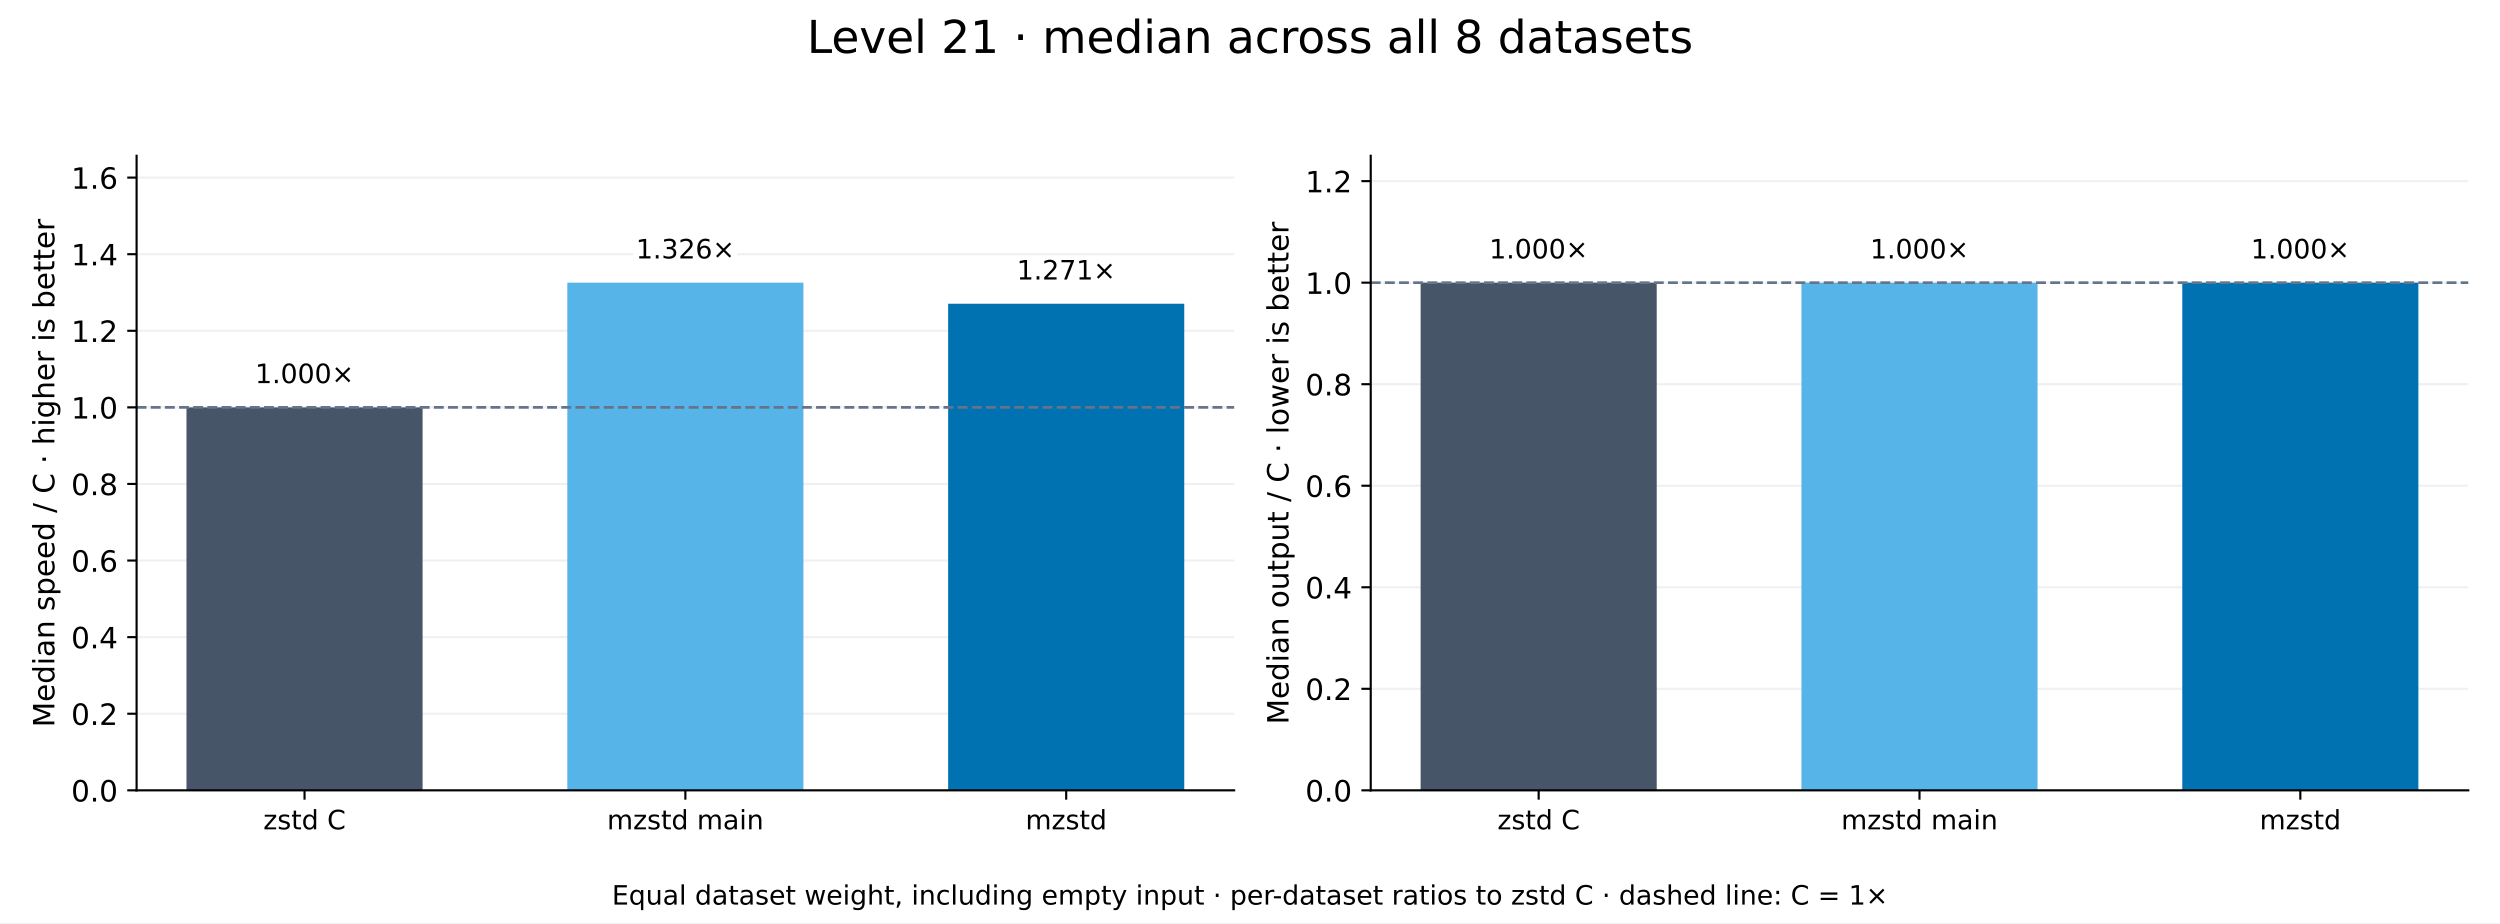
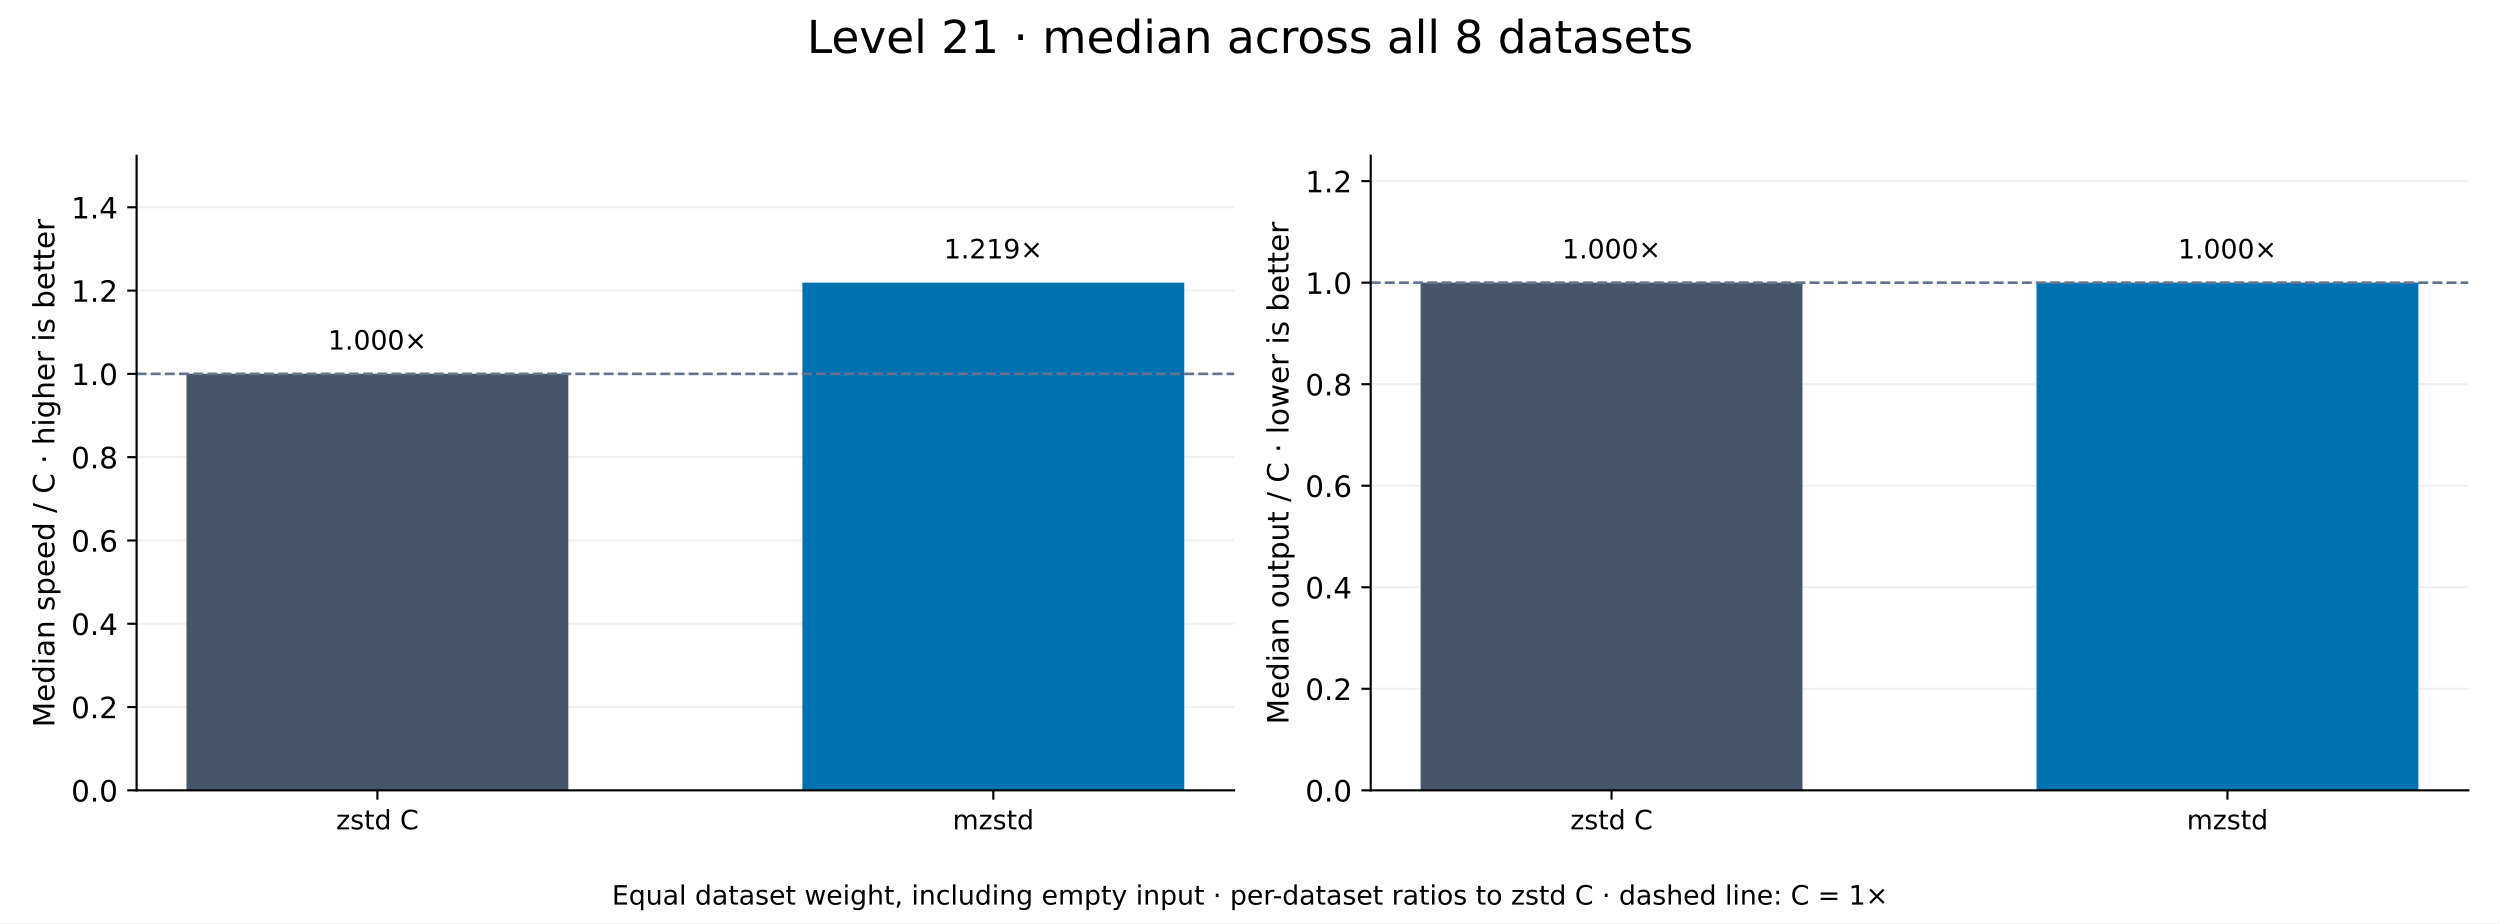
<svg xmlns="http://www.w3.org/2000/svg" xmlns:xlink="http://www.w3.org/1999/xlink" width="936pt" height="345.6pt" viewBox="0 0 936 345.6" version="1.1">
  <defs>
    <style type="text/css">*{stroke-linejoin: round; stroke-linecap: butt}</style>
  </defs>
  <g id="figure_1">
    <g id="patch_1">
      <path d="M 0 345.6 L 936 345.6 L 936 0 L 0 0 z " style="fill: #ffffff" />
    </g>
    <g id="axes_1">
      <g id="patch_2">
        <path d="M 51.14 295.904 L 462.06 295.904 L 462.06 58.32 L 51.14 58.32 z " style="fill: #ffffff" />
      </g>
      <g id="matplotlib.axis_1">
        <g id="xtick_1">
          <g id="line2d_1">
            <defs>
              <path id="m65b6448228" d="M 0 0 L 0 3.5 " style="stroke: #000000; stroke-width: 0.8" />
            </defs>
            <g>
-               <use xlink:href="#m65b6448228" x="114.018" y="295.904" style="stroke: #000000; stroke-width: 0.8" />
+               <use xlink:href="#m65b6448228" x="141.303" y="295.904" style="stroke: #000000; stroke-width: 0.8" />
            </g>
          </g>
          <g id="text_1">
-             <text style="font-size: 10px; font-family: 'DejaVu Sans', 'Bitstream Vera Sans', 'Computer Modern Sans Serif', 'Lucida Grande', 'Verdana', 'Geneva', 'Lucid', 'Arial', 'Helvetica', 'Avant Garde', sans-serif; text-anchor: middle" x="114.018" y="310.502" transform="rotate(-0 114.0185 310.5024)">zstd C</text>
+             <text style="font-size: 10px; font-family: 'DejaVu Sans', 'Bitstream Vera Sans', 'Computer Modern Sans Serif', 'Lucida Grande', 'Verdana', 'Geneva', 'Lucid', 'Arial', 'Helvetica', 'Avant Garde', sans-serif; text-anchor: middle" x="141.303" y="310.502" transform="rotate(-0 141.3026 310.5024)">zstd C</text>
          </g>
        </g>
        <g id="xtick_2">
          <g id="line2d_2">
            <g>
-               <use xlink:href="#m65b6448228" x="256.6" y="295.904" style="stroke: #000000; stroke-width: 0.8" />
+               <use xlink:href="#m65b6448228" x="371.897" y="295.904" style="stroke: #000000; stroke-width: 0.8" />
            </g>
          </g>
          <g id="text_2">
-             <text style="font-size: 10px; font-family: 'DejaVu Sans', 'Bitstream Vera Sans', 'Computer Modern Sans Serif', 'Lucida Grande', 'Verdana', 'Geneva', 'Lucid', 'Arial', 'Helvetica', 'Avant Garde', sans-serif; text-anchor: middle" x="256.6" y="310.502" transform="rotate(-0 256.6 310.5024)">mzstd main</text>
-           </g>
-         </g>
-         <g id="xtick_3">
-           <g id="line2d_3">
-             <g>
-               <use xlink:href="#m65b6448228" x="399.182" y="295.904" style="stroke: #000000; stroke-width: 0.8" />
-             </g>
-           </g>
-           <g id="text_3">
-             <text style="font-size: 10px; font-family: 'DejaVu Sans', 'Bitstream Vera Sans', 'Computer Modern Sans Serif', 'Lucida Grande', 'Verdana', 'Geneva', 'Lucid', 'Arial', 'Helvetica', 'Avant Garde', sans-serif; text-anchor: middle" x="399.182" y="310.502" transform="rotate(-0 399.1815 310.5024)">mzstd</text>
+             <text style="font-size: 10px; font-family: 'DejaVu Sans', 'Bitstream Vera Sans', 'Computer Modern Sans Serif', 'Lucida Grande', 'Verdana', 'Geneva', 'Lucid', 'Arial', 'Helvetica', 'Avant Garde', sans-serif; text-anchor: middle" x="371.897" y="310.502" transform="rotate(-0 371.8974 310.5024)">mzstd</text>
          </g>
        </g>
      </g>
      <g id="matplotlib.axis_2">
        <g id="ytick_1">
+           <g id="line2d_3">
+             <path d="M 51.14 295.904 L 462.06 295.904 " clip-path="url(#p7522cdb140)" style="fill: none; stroke: #b0b0b0; stroke-opacity: 0.18; stroke-width: 0.8; stroke-linecap: square" />
+           </g>
          <g id="line2d_4">
-             <path d="M 51.14 295.904 L 462.06 295.904 " clip-path="url(#p7522cdb140)" style="fill: none; stroke: #b0b0b0; stroke-opacity: 0.18; stroke-width: 0.8; stroke-linecap: square" />
-           </g>
-           <g id="line2d_5">
            <defs>
              <path id="m2464d3fd6f" d="M 0 0 L -3.5 0 " style="stroke: #000000; stroke-width: 0.8" />
            </defs>
            <g>
              <use xlink:href="#m2464d3fd6f" x="51.14" y="295.904" style="stroke: #000000; stroke-width: 0.8" />
            </g>
          </g>
+           <g id="text_3">
+             <text style="font-size: 11px; font-family: 'DejaVu Sans', 'Bitstream Vera Sans', 'Computer Modern Sans Serif', 'Lucida Grande', 'Verdana', 'Geneva', 'Lucid', 'Arial', 'Helvetica', 'Avant Garde', sans-serif; text-anchor: end" x="44.14" y="300.083" transform="rotate(-0 44.14 300.0831)">0.0</text>
+           </g>
+         </g>
+         <g id="ytick_2">
+           <g id="line2d_5">
+             <path d="M 51.14 264.719 L 462.06 264.719 " clip-path="url(#p7522cdb140)" style="fill: none; stroke: #b0b0b0; stroke-opacity: 0.18; stroke-width: 0.8; stroke-linecap: square" />
+           </g>
+           <g id="line2d_6">
+             <g>
+               <use xlink:href="#m2464d3fd6f" x="51.14" y="264.719" style="stroke: #000000; stroke-width: 0.8" />
+             </g>
+           </g>
          <g id="text_4">
-             <text style="font-size: 11px; font-family: 'DejaVu Sans', 'Bitstream Vera Sans', 'Computer Modern Sans Serif', 'Lucida Grande', 'Verdana', 'Geneva', 'Lucid', 'Arial', 'Helvetica', 'Avant Garde', sans-serif; text-anchor: end" x="44.14" y="300.083" transform="rotate(-0 44.14 300.0831)">0.0</text>
-           </g>
-         </g>
-         <g id="ytick_2">
-           <g id="line2d_6">
-             <path d="M 51.14 267.227 L 462.06 267.227 " clip-path="url(#p7522cdb140)" style="fill: none; stroke: #b0b0b0; stroke-opacity: 0.18; stroke-width: 0.8; stroke-linecap: square" />
-           </g>
+             <text style="font-size: 11px; font-family: 'DejaVu Sans', 'Bitstream Vera Sans', 'Computer Modern Sans Serif', 'Lucida Grande', 'Verdana', 'Geneva', 'Lucid', 'Arial', 'Helvetica', 'Avant Garde', sans-serif; text-anchor: end" x="44.14" y="268.898" transform="rotate(-0 44.14 268.898)">0.2</text>
+           </g>
+         </g>
+         <g id="ytick_3">
          <g id="line2d_7">
-             <g>
-               <use xlink:href="#m2464d3fd6f" x="51.14" y="267.227" style="stroke: #000000; stroke-width: 0.8" />
+             <path d="M 51.14 233.534 L 462.06 233.534 " clip-path="url(#p7522cdb140)" style="fill: none; stroke: #b0b0b0; stroke-opacity: 0.18; stroke-width: 0.8; stroke-linecap: square" />
+           </g>
+           <g id="line2d_8">
+             <g>
+               <use xlink:href="#m2464d3fd6f" x="51.14" y="233.534" style="stroke: #000000; stroke-width: 0.8" />
            </g>
          </g>
          <g id="text_5">
-             <text style="font-size: 11px; font-family: 'DejaVu Sans', 'Bitstream Vera Sans', 'Computer Modern Sans Serif', 'Lucida Grande', 'Verdana', 'Geneva', 'Lucid', 'Arial', 'Helvetica', 'Avant Garde', sans-serif; text-anchor: end" x="44.14" y="271.406" transform="rotate(-0 44.14 271.406)">0.2</text>
-           </g>
-         </g>
-         <g id="ytick_3">
-           <g id="line2d_8">
-             <path d="M 51.14 238.55 L 462.06 238.55 " clip-path="url(#p7522cdb140)" style="fill: none; stroke: #b0b0b0; stroke-opacity: 0.18; stroke-width: 0.8; stroke-linecap: square" />
-           </g>
+             <text style="font-size: 11px; font-family: 'DejaVu Sans', 'Bitstream Vera Sans', 'Computer Modern Sans Serif', 'Lucida Grande', 'Verdana', 'Geneva', 'Lucid', 'Arial', 'Helvetica', 'Avant Garde', sans-serif; text-anchor: end" x="44.14" y="237.713" transform="rotate(-0 44.14 237.7128)">0.4</text>
+           </g>
+         </g>
+         <g id="ytick_4">
          <g id="line2d_9">
-             <g>
-               <use xlink:href="#m2464d3fd6f" x="51.14" y="238.55" style="stroke: #000000; stroke-width: 0.8" />
+             <path d="M 51.14 202.348 L 462.06 202.348 " clip-path="url(#p7522cdb140)" style="fill: none; stroke: #b0b0b0; stroke-opacity: 0.18; stroke-width: 0.8; stroke-linecap: square" />
+           </g>
+           <g id="line2d_10">
+             <g>
+               <use xlink:href="#m2464d3fd6f" x="51.14" y="202.348" style="stroke: #000000; stroke-width: 0.8" />
            </g>
          </g>
          <g id="text_6">
-             <text style="font-size: 11px; font-family: 'DejaVu Sans', 'Bitstream Vera Sans', 'Computer Modern Sans Serif', 'Lucida Grande', 'Verdana', 'Geneva', 'Lucid', 'Arial', 'Helvetica', 'Avant Garde', sans-serif; text-anchor: end" x="44.14" y="242.729" transform="rotate(-0 44.14 242.7288)">0.4</text>
-           </g>
-         </g>
-         <g id="ytick_4">
-           <g id="line2d_10">
-             <path d="M 51.14 209.873 L 462.06 209.873 " clip-path="url(#p7522cdb140)" style="fill: none; stroke: #b0b0b0; stroke-opacity: 0.18; stroke-width: 0.8; stroke-linecap: square" />
-           </g>
+             <text style="font-size: 11px; font-family: 'DejaVu Sans', 'Bitstream Vera Sans', 'Computer Modern Sans Serif', 'Lucida Grande', 'Verdana', 'Geneva', 'Lucid', 'Arial', 'Helvetica', 'Avant Garde', sans-serif; text-anchor: end" x="44.14" y="206.528" transform="rotate(-0 44.14 206.5276)">0.6</text>
+           </g>
+         </g>
+         <g id="ytick_5">
          <g id="line2d_11">
-             <g>
-               <use xlink:href="#m2464d3fd6f" x="51.14" y="209.873" style="stroke: #000000; stroke-width: 0.8" />
+             <path d="M 51.14 171.163 L 462.06 171.163 " clip-path="url(#p7522cdb140)" style="fill: none; stroke: #b0b0b0; stroke-opacity: 0.18; stroke-width: 0.8; stroke-linecap: square" />
+           </g>
+           <g id="line2d_12">
+             <g>
+               <use xlink:href="#m2464d3fd6f" x="51.14" y="171.163" style="stroke: #000000; stroke-width: 0.8" />
            </g>
          </g>
          <g id="text_7">
-             <text style="font-size: 11px; font-family: 'DejaVu Sans', 'Bitstream Vera Sans', 'Computer Modern Sans Serif', 'Lucida Grande', 'Verdana', 'Geneva', 'Lucid', 'Arial', 'Helvetica', 'Avant Garde', sans-serif; text-anchor: end" x="44.14" y="214.052" transform="rotate(-0 44.14 214.0517)">0.6</text>
-           </g>
-         </g>
-         <g id="ytick_5">
-           <g id="line2d_12">
-             <path d="M 51.14 181.195 L 462.06 181.195 " clip-path="url(#p7522cdb140)" style="fill: none; stroke: #b0b0b0; stroke-opacity: 0.18; stroke-width: 0.8; stroke-linecap: square" />
-           </g>
+             <text style="font-size: 11px; font-family: 'DejaVu Sans', 'Bitstream Vera Sans', 'Computer Modern Sans Serif', 'Lucida Grande', 'Verdana', 'Geneva', 'Lucid', 'Arial', 'Helvetica', 'Avant Garde', sans-serif; text-anchor: end" x="44.14" y="175.342" transform="rotate(-0 44.14 175.3424)">0.8</text>
+           </g>
+         </g>
+         <g id="ytick_6">
          <g id="line2d_13">
-             <g>
-               <use xlink:href="#m2464d3fd6f" x="51.14" y="181.195" style="stroke: #000000; stroke-width: 0.8" />
+             <path d="M 51.14 139.978 L 462.06 139.978 " clip-path="url(#p7522cdb140)" style="fill: none; stroke: #b0b0b0; stroke-opacity: 0.18; stroke-width: 0.8; stroke-linecap: square" />
+           </g>
+           <g id="line2d_14">
+             <g>
+               <use xlink:href="#m2464d3fd6f" x="51.14" y="139.978" style="stroke: #000000; stroke-width: 0.8" />
            </g>
          </g>
          <g id="text_8">
-             <text style="font-size: 11px; font-family: 'DejaVu Sans', 'Bitstream Vera Sans', 'Computer Modern Sans Serif', 'Lucida Grande', 'Verdana', 'Geneva', 'Lucid', 'Arial', 'Helvetica', 'Avant Garde', sans-serif; text-anchor: end" x="44.14" y="185.375" transform="rotate(-0 44.14 185.3745)">0.8</text>
-           </g>
-         </g>
-         <g id="ytick_6">
-           <g id="line2d_14">
-             <path d="M 51.14 152.518 L 462.06 152.518 " clip-path="url(#p7522cdb140)" style="fill: none; stroke: #b0b0b0; stroke-opacity: 0.18; stroke-width: 0.8; stroke-linecap: square" />
-           </g>
+             <text style="font-size: 11px; font-family: 'DejaVu Sans', 'Bitstream Vera Sans', 'Computer Modern Sans Serif', 'Lucida Grande', 'Verdana', 'Geneva', 'Lucid', 'Arial', 'Helvetica', 'Avant Garde', sans-serif; text-anchor: end" x="44.14" y="144.157" transform="rotate(-0 44.14 144.1572)">1.0</text>
+           </g>
+         </g>
+         <g id="ytick_7">
          <g id="line2d_15">
-             <g>
-               <use xlink:href="#m2464d3fd6f" x="51.14" y="152.518" style="stroke: #000000; stroke-width: 0.8" />
+             <path d="M 51.14 108.793 L 462.06 108.793 " clip-path="url(#p7522cdb140)" style="fill: none; stroke: #b0b0b0; stroke-opacity: 0.18; stroke-width: 0.8; stroke-linecap: square" />
+           </g>
+           <g id="line2d_16">
+             <g>
+               <use xlink:href="#m2464d3fd6f" x="51.14" y="108.793" style="stroke: #000000; stroke-width: 0.8" />
            </g>
          </g>
          <g id="text_9">
-             <text style="font-size: 11px; font-family: 'DejaVu Sans', 'Bitstream Vera Sans', 'Computer Modern Sans Serif', 'Lucida Grande', 'Verdana', 'Geneva', 'Lucid', 'Arial', 'Helvetica', 'Avant Garde', sans-serif; text-anchor: end" x="44.14" y="156.697" transform="rotate(-0 44.14 156.6974)">1.0</text>
-           </g>
-         </g>
-         <g id="ytick_7">
-           <g id="line2d_16">
-             <path d="M 51.14 123.841 L 462.06 123.841 " clip-path="url(#p7522cdb140)" style="fill: none; stroke: #b0b0b0; stroke-opacity: 0.18; stroke-width: 0.8; stroke-linecap: square" />
-           </g>
+             <text style="font-size: 11px; font-family: 'DejaVu Sans', 'Bitstream Vera Sans', 'Computer Modern Sans Serif', 'Lucida Grande', 'Verdana', 'Geneva', 'Lucid', 'Arial', 'Helvetica', 'Avant Garde', sans-serif; text-anchor: end" x="44.14" y="112.972" transform="rotate(-0 44.14 112.972)">1.2</text>
+           </g>
+         </g>
+         <g id="ytick_8">
          <g id="line2d_17">
-             <g>
-               <use xlink:href="#m2464d3fd6f" x="51.14" y="123.841" style="stroke: #000000; stroke-width: 0.8" />
+             <path d="M 51.14 77.608 L 462.06 77.608 " clip-path="url(#p7522cdb140)" style="fill: none; stroke: #b0b0b0; stroke-opacity: 0.18; stroke-width: 0.8; stroke-linecap: square" />
+           </g>
+           <g id="line2d_18">
+             <g>
+               <use xlink:href="#m2464d3fd6f" x="51.14" y="77.608" style="stroke: #000000; stroke-width: 0.8" />
            </g>
          </g>
          <g id="text_10">
-             <text style="font-size: 11px; font-family: 'DejaVu Sans', 'Bitstream Vera Sans', 'Computer Modern Sans Serif', 'Lucida Grande', 'Verdana', 'Geneva', 'Lucid', 'Arial', 'Helvetica', 'Avant Garde', sans-serif; text-anchor: end" x="44.14" y="128.02" transform="rotate(-0 44.14 128.0202)">1.2</text>
-           </g>
-         </g>
-         <g id="ytick_8">
-           <g id="line2d_18">
-             <path d="M 51.14 95.164 L 462.06 95.164 " clip-path="url(#p7522cdb140)" style="fill: none; stroke: #b0b0b0; stroke-opacity: 0.18; stroke-width: 0.8; stroke-linecap: square" />
-           </g>
-           <g id="line2d_19">
-             <g>
-               <use xlink:href="#m2464d3fd6f" x="51.14" y="95.164" style="stroke: #000000; stroke-width: 0.8" />
-             </g>
-           </g>
-           <g id="text_11">
-             <text style="font-size: 11px; font-family: 'DejaVu Sans', 'Bitstream Vera Sans', 'Computer Modern Sans Serif', 'Lucida Grande', 'Verdana', 'Geneva', 'Lucid', 'Arial', 'Helvetica', 'Avant Garde', sans-serif; text-anchor: end" x="44.14" y="99.343" transform="rotate(-0 44.14 99.34306)">1.4</text>
-           </g>
-         </g>
+             <text style="font-size: 11px; font-family: 'DejaVu Sans', 'Bitstream Vera Sans', 'Computer Modern Sans Serif', 'Lucida Grande', 'Verdana', 'Geneva', 'Lucid', 'Arial', 'Helvetica', 'Avant Garde', sans-serif; text-anchor: end" x="44.14" y="81.787" transform="rotate(-0 44.14 81.78686)">1.4</text>
+           </g>
+         </g>
+         <g id="text_11">
+           <text style="font-size: 11px; font-family: 'DejaVu Sans', 'Bitstream Vera Sans', 'Computer Modern Sans Serif', 'Lucida Grande', 'Verdana', 'Geneva', 'Lucid', 'Arial', 'Helvetica', 'Avant Garde', sans-serif; text-anchor: middle" x="20.359" y="177.112" transform="rotate(-90 20.35891 177.112)">Median speed / C · higher is better</text>
+         </g>
+       </g>
+       <g id="patch_3">
+         <path d="M 69.818 295.904 L 212.787 295.904 L 212.787 139.978 L 69.818 139.978 z " clip-path="url(#p7522cdb140)" style="fill: #475569" />
+       </g>
+       <g id="patch_4">
+         <path d="M 300.413 295.904 L 443.382 295.904 L 443.382 105.837 L 300.413 105.837 z " clip-path="url(#p7522cdb140)" style="fill: #0072b2" />
+       </g>
+       <g id="line2d_19">
+         <path d="M 51.14 139.978 L 462.06 139.978 " clip-path="url(#p7522cdb140)" style="fill: none; stroke-dasharray: 3.7,1.6; stroke-dashoffset: 0; stroke: #64748b" />
+       </g>
+       <g id="patch_5">
+         <path d="M 51.14 295.904 L 51.14 58.32 " style="fill: none; stroke: #000000; stroke-width: 0.8; stroke-linejoin: miter; stroke-linecap: square" />
+       </g>
+       <g id="patch_6">
+         <path d="M 51.14 295.904 L 462.06 295.904 " style="fill: none; stroke: #000000; stroke-width: 0.8; stroke-linejoin: miter; stroke-linecap: square" />
+       </g>
+       <g id="text_12">
+         <g id="patch_7">
+           <path d="M 121.799 133.978 L 160.806 133.978 L 160.806 122.3 L 121.799 122.3 z " style="fill: #ffffff; opacity: 0.9" />
+         </g>
+         <text style="font-size: 10px; font-family: 'DejaVu Sans', 'Bitstream Vera Sans', 'Computer Modern Sans Serif', 'Lucida Grande', 'Verdana', 'Geneva', 'Lucid', 'Arial', 'Helvetica', 'Avant Garde', sans-serif; text-anchor: middle" x="141.303" y="130.898" transform="rotate(-0 141.3026 130.8984)">1.000×</text>
+       </g>
+       <g id="text_13">
+         <g id="patch_8">
+           <path d="M 352.394 99.837 L 391.401 99.837 L 391.401 88.159 L 352.394 88.159 z " style="fill: #ffffff; opacity: 0.9" />
+         </g>
+         <text style="font-size: 10px; font-family: 'DejaVu Sans', 'Bitstream Vera Sans', 'Computer Modern Sans Serif', 'Lucida Grande', 'Verdana', 'Geneva', 'Lucid', 'Arial', 'Helvetica', 'Avant Garde', sans-serif; text-anchor: middle" x="371.897" y="96.757" transform="rotate(-0 371.8974 96.75711)">1.219×</text>
+       </g>
+     </g>
+     <g id="axes_2">
+       <g id="patch_9">
+         <path d="M 513.2 295.904 L 924.12 295.904 L 924.12 58.32 L 513.2 58.32 z " style="fill: #ffffff" />
+       </g>
+       <g id="matplotlib.axis_3">
+         <g id="xtick_3">
+           <g id="line2d_20">
+             <g>
+               <use xlink:href="#m65b6448228" x="603.363" y="295.904" style="stroke: #000000; stroke-width: 0.8" />
+             </g>
+           </g>
+           <g id="text_14">
+             <text style="font-size: 10px; font-family: 'DejaVu Sans', 'Bitstream Vera Sans', 'Computer Modern Sans Serif', 'Lucida Grande', 'Verdana', 'Geneva', 'Lucid', 'Arial', 'Helvetica', 'Avant Garde', sans-serif; text-anchor: middle" x="603.363" y="310.502" transform="rotate(-0 603.3626 310.5024)">zstd C</text>
+           </g>
+         </g>
+         <g id="xtick_4">
+           <g id="line2d_21">
+             <g>
+               <use xlink:href="#m65b6448228" x="833.957" y="295.904" style="stroke: #000000; stroke-width: 0.8" />
+             </g>
+           </g>
+           <g id="text_15">
+             <text style="font-size: 10px; font-family: 'DejaVu Sans', 'Bitstream Vera Sans', 'Computer Modern Sans Serif', 'Lucida Grande', 'Verdana', 'Geneva', 'Lucid', 'Arial', 'Helvetica', 'Avant Garde', sans-serif; text-anchor: middle" x="833.957" y="310.502" transform="rotate(-0 833.9574 310.5024)">mzstd</text>
+           </g>
+         </g>
+       </g>
+       <g id="matplotlib.axis_4">
        <g id="ytick_9">
-           <g id="line2d_20">
-             <path d="M 51.14 66.487 L 462.06 66.487 " clip-path="url(#p7522cdb140)" style="fill: none; stroke: #b0b0b0; stroke-opacity: 0.18; stroke-width: 0.8; stroke-linecap: square" />
-           </g>
-           <g id="line2d_21">
-             <g>
-               <use xlink:href="#m2464d3fd6f" x="51.14" y="66.487" style="stroke: #000000; stroke-width: 0.8" />
-             </g>
-           </g>
-           <g id="text_12">
-             <text style="font-size: 11px; font-family: 'DejaVu Sans', 'Bitstream Vera Sans', 'Computer Modern Sans Serif', 'Lucida Grande', 'Verdana', 'Geneva', 'Lucid', 'Arial', 'Helvetica', 'Avant Garde', sans-serif; text-anchor: end" x="44.14" y="70.666" transform="rotate(-0 44.14 70.6659)">1.6</text>
-           </g>
-         </g>
-         <g id="text_13">
-           <text style="font-size: 11px; font-family: 'DejaVu Sans', 'Bitstream Vera Sans', 'Computer Modern Sans Serif', 'Lucida Grande', 'Verdana', 'Geneva', 'Lucid', 'Arial', 'Helvetica', 'Avant Garde', sans-serif; text-anchor: middle" x="20.359" y="177.112" transform="rotate(-90 20.35891 177.112)">Median speed / C · higher is better</text>
-         </g>
-       </g>
-       <g id="patch_3">
-         <path d="M 69.818 295.904 L 158.219 295.904 L 158.219 152.518 L 69.818 152.518 z " clip-path="url(#p7522cdb140)" style="fill: #475569" />
-       </g>
-       <g id="patch_4">
-         <path d="M 212.4 295.904 L 300.8 295.904 L 300.8 105.837 L 212.4 105.837 z " clip-path="url(#p7522cdb140)" style="fill: #56b4e9" />
-       </g>
-       <g id="patch_5">
-         <path d="M 354.981 295.904 L 443.382 295.904 L 443.382 113.73 L 354.981 113.73 z " clip-path="url(#p7522cdb140)" style="fill: #0072b2" />
-       </g>
-       <g id="line2d_22">
-         <path d="M 51.14 152.518 L 462.06 152.518 " clip-path="url(#p7522cdb140)" style="fill: none; stroke-dasharray: 3.7,1.6; stroke-dashoffset: 0; stroke: #64748b" />
-       </g>
-       <g id="patch_6">
-         <path d="M 51.14 295.904 L 51.14 58.32 " style="fill: none; stroke: #000000; stroke-width: 0.8; stroke-linejoin: miter; stroke-linecap: square" />
-       </g>
-       <g id="patch_7">
-         <path d="M 51.14 295.904 L 462.06 295.904 " style="fill: none; stroke: #000000; stroke-width: 0.8; stroke-linejoin: miter; stroke-linecap: square" />
-       </g>
-       <g id="text_14">
-         <g id="patch_8">
-           <path d="M 94.515 146.518 L 133.522 146.518 L 133.522 134.84 L 94.515 134.84 z " style="fill: #ffffff; opacity: 0.9" />
-         </g>
-         <text style="font-size: 10px; font-family: 'DejaVu Sans', 'Bitstream Vera Sans', 'Computer Modern Sans Serif', 'Lucida Grande', 'Verdana', 'Geneva', 'Lucid', 'Arial', 'Helvetica', 'Avant Garde', sans-serif; text-anchor: middle" x="114.018" y="143.439" transform="rotate(-0 114.0185 143.4385)">1.000×</text>
-       </g>
-       <g id="text_15">
-         <g id="patch_9">
-           <path d="M 237.096 99.837 L 276.104 99.837 L 276.104 88.159 L 237.096 88.159 z " style="fill: #ffffff; opacity: 0.9" />
-         </g>
-         <text style="font-size: 10px; font-family: 'DejaVu Sans', 'Bitstream Vera Sans', 'Computer Modern Sans Serif', 'Lucida Grande', 'Verdana', 'Geneva', 'Lucid', 'Arial', 'Helvetica', 'Avant Garde', sans-serif; text-anchor: middle" x="256.6" y="96.757" transform="rotate(-0 256.6 96.75711)">1.326×</text>
-       </g>
-       <g id="text_16">
-         <g id="patch_10">
-           <path d="M 379.678 107.73 L 418.685 107.73 L 418.685 96.052 L 379.678 96.052 z " style="fill: #ffffff; opacity: 0.9" />
-         </g>
-         <text style="font-size: 10px; font-family: 'DejaVu Sans', 'Bitstream Vera Sans', 'Computer Modern Sans Serif', 'Lucida Grande', 'Verdana', 'Geneva', 'Lucid', 'Arial', 'Helvetica', 'Avant Garde', sans-serif; text-anchor: middle" x="399.182" y="104.651" transform="rotate(-0 399.1815 104.6506)">1.271×</text>
-       </g>
-     </g>
-     <g id="axes_2">
+           <g id="line2d_22">
+             <path d="M 513.2 295.904 L 924.12 295.904 " clip-path="url(#p232acf7092)" style="fill: none; stroke: #b0b0b0; stroke-opacity: 0.18; stroke-width: 0.8; stroke-linecap: square" />
+           </g>
+           <g id="line2d_23">
+             <g>
+               <use xlink:href="#m2464d3fd6f" x="513.2" y="295.904" style="stroke: #000000; stroke-width: 0.8" />
+             </g>
+           </g>
+           <g id="text_16">
+             <text style="font-size: 11px; font-family: 'DejaVu Sans', 'Bitstream Vera Sans', 'Computer Modern Sans Serif', 'Lucida Grande', 'Verdana', 'Geneva', 'Lucid', 'Arial', 'Helvetica', 'Avant Garde', sans-serif; text-anchor: end" x="506.2" y="300.083" transform="rotate(-0 506.2 300.0831)">0.0</text>
+           </g>
+         </g>
+         <g id="ytick_10">
+           <g id="line2d_24">
+             <path d="M 513.2 257.891 L 924.12 257.891 " clip-path="url(#p232acf7092)" style="fill: none; stroke: #b0b0b0; stroke-opacity: 0.18; stroke-width: 0.8; stroke-linecap: square" />
+           </g>
+           <g id="line2d_25">
+             <g>
+               <use xlink:href="#m2464d3fd6f" x="513.2" y="257.891" style="stroke: #000000; stroke-width: 0.8" />
+             </g>
+           </g>
+           <g id="text_17">
+             <text style="font-size: 11px; font-family: 'DejaVu Sans', 'Bitstream Vera Sans', 'Computer Modern Sans Serif', 'Lucida Grande', 'Verdana', 'Geneva', 'Lucid', 'Arial', 'Helvetica', 'Avant Garde', sans-serif; text-anchor: end" x="506.2" y="262.07" transform="rotate(-0 506.2 262.0697)">0.2</text>
+           </g>
+         </g>
+         <g id="ytick_11">
+           <g id="line2d_26">
+             <path d="M 513.2 219.877 L 924.12 219.877 " clip-path="url(#p232acf7092)" style="fill: none; stroke: #b0b0b0; stroke-opacity: 0.18; stroke-width: 0.8; stroke-linecap: square" />
+           </g>
+           <g id="line2d_27">
+             <g>
+               <use xlink:href="#m2464d3fd6f" x="513.2" y="219.877" style="stroke: #000000; stroke-width: 0.8" />
+             </g>
+           </g>
+           <g id="text_18">
+             <text style="font-size: 11px; font-family: 'DejaVu Sans', 'Bitstream Vera Sans', 'Computer Modern Sans Serif', 'Lucida Grande', 'Verdana', 'Geneva', 'Lucid', 'Arial', 'Helvetica', 'Avant Garde', sans-serif; text-anchor: end" x="506.2" y="224.056" transform="rotate(-0 506.2 224.0563)">0.4</text>
+           </g>
+         </g>
+         <g id="ytick_12">
+           <g id="line2d_28">
+             <path d="M 513.2 181.864 L 924.12 181.864 " clip-path="url(#p232acf7092)" style="fill: none; stroke: #b0b0b0; stroke-opacity: 0.18; stroke-width: 0.8; stroke-linecap: square" />
+           </g>
+           <g id="line2d_29">
+             <g>
+               <use xlink:href="#m2464d3fd6f" x="513.2" y="181.864" style="stroke: #000000; stroke-width: 0.8" />
+             </g>
+           </g>
+           <g id="text_19">
+             <text style="font-size: 11px; font-family: 'DejaVu Sans', 'Bitstream Vera Sans', 'Computer Modern Sans Serif', 'Lucida Grande', 'Verdana', 'Geneva', 'Lucid', 'Arial', 'Helvetica', 'Avant Garde', sans-serif; text-anchor: end" x="506.2" y="186.043" transform="rotate(-0 506.2 186.0428)">0.6</text>
+           </g>
+         </g>
+         <g id="ytick_13">
+           <g id="line2d_30">
+             <path d="M 513.2 143.85 L 924.12 143.85 " clip-path="url(#p232acf7092)" style="fill: none; stroke: #b0b0b0; stroke-opacity: 0.18; stroke-width: 0.8; stroke-linecap: square" />
+           </g>
+           <g id="line2d_31">
+             <g>
+               <use xlink:href="#m2464d3fd6f" x="513.2" y="143.85" style="stroke: #000000; stroke-width: 0.8" />
+             </g>
+           </g>
+           <g id="text_20">
+             <text style="font-size: 11px; font-family: 'DejaVu Sans', 'Bitstream Vera Sans', 'Computer Modern Sans Serif', 'Lucida Grande', 'Verdana', 'Geneva', 'Lucid', 'Arial', 'Helvetica', 'Avant Garde', sans-serif; text-anchor: end" x="506.2" y="148.029" transform="rotate(-0 506.2 148.0294)">0.8</text>
+           </g>
+         </g>
+         <g id="ytick_14">
+           <g id="line2d_32">
+             <path d="M 513.2 105.837 L 924.12 105.837 " clip-path="url(#p232acf7092)" style="fill: none; stroke: #b0b0b0; stroke-opacity: 0.18; stroke-width: 0.8; stroke-linecap: square" />
+           </g>
+           <g id="line2d_33">
+             <g>
+               <use xlink:href="#m2464d3fd6f" x="513.2" y="105.837" style="stroke: #000000; stroke-width: 0.8" />
+             </g>
+           </g>
+           <g id="text_21">
+             <text style="font-size: 11px; font-family: 'DejaVu Sans', 'Bitstream Vera Sans', 'Computer Modern Sans Serif', 'Lucida Grande', 'Verdana', 'Geneva', 'Lucid', 'Arial', 'Helvetica', 'Avant Garde', sans-serif; text-anchor: end" x="506.2" y="110.016" transform="rotate(-0 506.2 110.0159)">1.0</text>
+           </g>
+         </g>
+         <g id="ytick_15">
+           <g id="line2d_34">
+             <path d="M 513.2 67.823 L 924.12 67.823 " clip-path="url(#p232acf7092)" style="fill: none; stroke: #b0b0b0; stroke-opacity: 0.18; stroke-width: 0.8; stroke-linecap: square" />
+           </g>
+           <g id="line2d_35">
+             <g>
+               <use xlink:href="#m2464d3fd6f" x="513.2" y="67.823" style="stroke: #000000; stroke-width: 0.8" />
+             </g>
+           </g>
+           <g id="text_22">
+             <text style="font-size: 11px; font-family: 'DejaVu Sans', 'Bitstream Vera Sans', 'Computer Modern Sans Serif', 'Lucida Grande', 'Verdana', 'Geneva', 'Lucid', 'Arial', 'Helvetica', 'Avant Garde', sans-serif; text-anchor: end" x="506.2" y="72.003" transform="rotate(-0 506.2 72.0025)">1.2</text>
+           </g>
+         </g>
+         <g id="text_23">
+           <text style="font-size: 11px; font-family: 'DejaVu Sans', 'Bitstream Vera Sans', 'Computer Modern Sans Serif', 'Lucida Grande', 'Verdana', 'Geneva', 'Lucid', 'Arial', 'Helvetica', 'Avant Garde', sans-serif; text-anchor: middle" x="482.419" y="177.112" transform="rotate(-90 482.4189 177.112)">Median output / C · lower is better</text>
+         </g>
+       </g>
+       <g id="patch_10">
+         <path d="M 531.878 295.904 L 674.847 295.904 L 674.847 105.837 L 531.878 105.837 z " clip-path="url(#p232acf7092)" style="fill: #475569" />
+       </g>
      <g id="patch_11">
-         <path d="M 513.2 295.904 L 924.12 295.904 L 924.12 58.32 L 513.2 58.32 z " style="fill: #ffffff" />
-       </g>
-       <g id="matplotlib.axis_3">
-         <g id="xtick_4">
-           <g id="line2d_23">
-             <g>
-               <use xlink:href="#m65b6448228" x="576.078" y="295.904" style="stroke: #000000; stroke-width: 0.8" />
-             </g>
-           </g>
-           <g id="text_17">
-             <text style="font-size: 10px; font-family: 'DejaVu Sans', 'Bitstream Vera Sans', 'Computer Modern Sans Serif', 'Lucida Grande', 'Verdana', 'Geneva', 'Lucid', 'Arial', 'Helvetica', 'Avant Garde', sans-serif; text-anchor: middle" x="576.078" y="310.502" transform="rotate(-0 576.0785 310.5024)">zstd C</text>
-           </g>
-         </g>
-         <g id="xtick_5">
-           <g id="line2d_24">
-             <g>
-               <use xlink:href="#m65b6448228" x="718.66" y="295.904" style="stroke: #000000; stroke-width: 0.8" />
-             </g>
-           </g>
-           <g id="text_18">
-             <text style="font-size: 10px; font-family: 'DejaVu Sans', 'Bitstream Vera Sans', 'Computer Modern Sans Serif', 'Lucida Grande', 'Verdana', 'Geneva', 'Lucid', 'Arial', 'Helvetica', 'Avant Garde', sans-serif; text-anchor: middle" x="718.66" y="310.502" transform="rotate(-0 718.66 310.5024)">mzstd main</text>
-           </g>
-         </g>
-         <g id="xtick_6">
-           <g id="line2d_25">
-             <g>
-               <use xlink:href="#m65b6448228" x="861.242" y="295.904" style="stroke: #000000; stroke-width: 0.8" />
-             </g>
-           </g>
-           <g id="text_19">
-             <text style="font-size: 10px; font-family: 'DejaVu Sans', 'Bitstream Vera Sans', 'Computer Modern Sans Serif', 'Lucida Grande', 'Verdana', 'Geneva', 'Lucid', 'Arial', 'Helvetica', 'Avant Garde', sans-serif; text-anchor: middle" x="861.242" y="310.502" transform="rotate(-0 861.2415 310.5024)">mzstd</text>
-           </g>
-         </g>
-       </g>
-       <g id="matplotlib.axis_4">
-         <g id="ytick_10">
-           <g id="line2d_26">
-             <path d="M 513.2 295.904 L 924.12 295.904 " clip-path="url(#p232acf7092)" style="fill: none; stroke: #b0b0b0; stroke-opacity: 0.18; stroke-width: 0.8; stroke-linecap: square" />
-           </g>
-           <g id="line2d_27">
-             <g>
-               <use xlink:href="#m2464d3fd6f" x="513.2" y="295.904" style="stroke: #000000; stroke-width: 0.8" />
-             </g>
-           </g>
-           <g id="text_20">
-             <text style="font-size: 11px; font-family: 'DejaVu Sans', 'Bitstream Vera Sans', 'Computer Modern Sans Serif', 'Lucida Grande', 'Verdana', 'Geneva', 'Lucid', 'Arial', 'Helvetica', 'Avant Garde', sans-serif; text-anchor: end" x="506.2" y="300.083" transform="rotate(-0 506.2 300.0831)">0.0</text>
-           </g>
-         </g>
-         <g id="ytick_11">
-           <g id="line2d_28">
-             <path d="M 513.2 257.891 L 924.12 257.891 " clip-path="url(#p232acf7092)" style="fill: none; stroke: #b0b0b0; stroke-opacity: 0.18; stroke-width: 0.8; stroke-linecap: square" />
-           </g>
-           <g id="line2d_29">
-             <g>
-               <use xlink:href="#m2464d3fd6f" x="513.2" y="257.891" style="stroke: #000000; stroke-width: 0.8" />
-             </g>
-           </g>
-           <g id="text_21">
-             <text style="font-size: 11px; font-family: 'DejaVu Sans', 'Bitstream Vera Sans', 'Computer Modern Sans Serif', 'Lucida Grande', 'Verdana', 'Geneva', 'Lucid', 'Arial', 'Helvetica', 'Avant Garde', sans-serif; text-anchor: end" x="506.2" y="262.07" transform="rotate(-0 506.2 262.0697)">0.2</text>
-           </g>
-         </g>
-         <g id="ytick_12">
-           <g id="line2d_30">
-             <path d="M 513.2 219.877 L 924.12 219.877 " clip-path="url(#p232acf7092)" style="fill: none; stroke: #b0b0b0; stroke-opacity: 0.18; stroke-width: 0.8; stroke-linecap: square" />
-           </g>
-           <g id="line2d_31">
-             <g>
-               <use xlink:href="#m2464d3fd6f" x="513.2" y="219.877" style="stroke: #000000; stroke-width: 0.8" />
-             </g>
-           </g>
-           <g id="text_22">
-             <text style="font-size: 11px; font-family: 'DejaVu Sans', 'Bitstream Vera Sans', 'Computer Modern Sans Serif', 'Lucida Grande', 'Verdana', 'Geneva', 'Lucid', 'Arial', 'Helvetica', 'Avant Garde', sans-serif; text-anchor: end" x="506.2" y="224.056" transform="rotate(-0 506.2 224.0563)">0.4</text>
-           </g>
-         </g>
-         <g id="ytick_13">
-           <g id="line2d_32">
-             <path d="M 513.2 181.864 L 924.12 181.864 " clip-path="url(#p232acf7092)" style="fill: none; stroke: #b0b0b0; stroke-opacity: 0.18; stroke-width: 0.8; stroke-linecap: square" />
-           </g>
-           <g id="line2d_33">
-             <g>
-               <use xlink:href="#m2464d3fd6f" x="513.2" y="181.864" style="stroke: #000000; stroke-width: 0.8" />
-             </g>
-           </g>
-           <g id="text_23">
-             <text style="font-size: 11px; font-family: 'DejaVu Sans', 'Bitstream Vera Sans', 'Computer Modern Sans Serif', 'Lucida Grande', 'Verdana', 'Geneva', 'Lucid', 'Arial', 'Helvetica', 'Avant Garde', sans-serif; text-anchor: end" x="506.2" y="186.043" transform="rotate(-0 506.2 186.0428)">0.6</text>
-           </g>
-         </g>
-         <g id="ytick_14">
-           <g id="line2d_34">
-             <path d="M 513.2 143.85 L 924.12 143.85 " clip-path="url(#p232acf7092)" style="fill: none; stroke: #b0b0b0; stroke-opacity: 0.18; stroke-width: 0.8; stroke-linecap: square" />
-           </g>
-           <g id="line2d_35">
-             <g>
-               <use xlink:href="#m2464d3fd6f" x="513.2" y="143.85" style="stroke: #000000; stroke-width: 0.8" />
-             </g>
-           </g>
-           <g id="text_24">
-             <text style="font-size: 11px; font-family: 'DejaVu Sans', 'Bitstream Vera Sans', 'Computer Modern Sans Serif', 'Lucida Grande', 'Verdana', 'Geneva', 'Lucid', 'Arial', 'Helvetica', 'Avant Garde', sans-serif; text-anchor: end" x="506.2" y="148.029" transform="rotate(-0 506.2 148.0294)">0.8</text>
-           </g>
-         </g>
-         <g id="ytick_15">
-           <g id="line2d_36">
-             <path d="M 513.2 105.837 L 924.12 105.837 " clip-path="url(#p232acf7092)" style="fill: none; stroke: #b0b0b0; stroke-opacity: 0.18; stroke-width: 0.8; stroke-linecap: square" />
-           </g>
-           <g id="line2d_37">
-             <g>
-               <use xlink:href="#m2464d3fd6f" x="513.2" y="105.837" style="stroke: #000000; stroke-width: 0.8" />
-             </g>
-           </g>
-           <g id="text_25">
-             <text style="font-size: 11px; font-family: 'DejaVu Sans', 'Bitstream Vera Sans', 'Computer Modern Sans Serif', 'Lucida Grande', 'Verdana', 'Geneva', 'Lucid', 'Arial', 'Helvetica', 'Avant Garde', sans-serif; text-anchor: end" x="506.2" y="110.016" transform="rotate(-0 506.2 110.0159)">1.0</text>
-           </g>
-         </g>
-         <g id="ytick_16">
-           <g id="line2d_38">
-             <path d="M 513.2 67.823 L 924.12 67.823 " clip-path="url(#p232acf7092)" style="fill: none; stroke: #b0b0b0; stroke-opacity: 0.18; stroke-width: 0.8; stroke-linecap: square" />
-           </g>
-           <g id="line2d_39">
-             <g>
-               <use xlink:href="#m2464d3fd6f" x="513.2" y="67.823" style="stroke: #000000; stroke-width: 0.8" />
-             </g>
-           </g>
-           <g id="text_26">
-             <text style="font-size: 11px; font-family: 'DejaVu Sans', 'Bitstream Vera Sans', 'Computer Modern Sans Serif', 'Lucida Grande', 'Verdana', 'Geneva', 'Lucid', 'Arial', 'Helvetica', 'Avant Garde', sans-serif; text-anchor: end" x="506.2" y="72.003" transform="rotate(-0 506.2 72.0025)">1.2</text>
-           </g>
-         </g>
-         <g id="text_27">
-           <text style="font-size: 11px; font-family: 'DejaVu Sans', 'Bitstream Vera Sans', 'Computer Modern Sans Serif', 'Lucida Grande', 'Verdana', 'Geneva', 'Lucid', 'Arial', 'Helvetica', 'Avant Garde', sans-serif; text-anchor: middle" x="482.419" y="177.112" transform="rotate(-90 482.4189 177.112)">Median output / C · lower is better</text>
-         </g>
+         <path d="M 762.473 295.904 L 905.442 295.904 L 905.442 105.837 L 762.473 105.837 z " clip-path="url(#p232acf7092)" style="fill: #0072b2" />
+       </g>
+       <g id="line2d_36">
+         <path d="M 513.2 105.837 L 924.12 105.837 " clip-path="url(#p232acf7092)" style="fill: none; stroke-dasharray: 3.7,1.6; stroke-dashoffset: 0; stroke: #64748b" />
      </g>
      <g id="patch_12">
-         <path d="M 531.878 295.904 L 620.279 295.904 L 620.279 105.837 L 531.878 105.837 z " clip-path="url(#p232acf7092)" style="fill: #475569" />
+         <path d="M 513.2 295.904 L 513.2 58.32 " style="fill: none; stroke: #000000; stroke-width: 0.8; stroke-linejoin: miter; stroke-linecap: square" />
      </g>
      <g id="patch_13">
-         <path d="M 674.46 295.904 L 762.86 295.904 L 762.86 105.837 L 674.46 105.837 z " clip-path="url(#p232acf7092)" style="fill: #56b4e9" />
-       </g>
-       <g id="patch_14">
-         <path d="M 817.041 295.904 L 905.442 295.904 L 905.442 105.837 L 817.041 105.837 z " clip-path="url(#p232acf7092)" style="fill: #0072b2" />
-       </g>
-       <g id="line2d_40">
-         <path d="M 513.2 105.837 L 924.12 105.837 " clip-path="url(#p232acf7092)" style="fill: none; stroke-dasharray: 3.7,1.6; stroke-dashoffset: 0; stroke: #64748b" />
-       </g>
-       <g id="patch_15">
-         <path d="M 513.2 295.904 L 513.2 58.32 " style="fill: none; stroke: #000000; stroke-width: 0.8; stroke-linejoin: miter; stroke-linecap: square" />
-       </g>
-       <g id="patch_16">
        <path d="M 513.2 295.904 L 924.12 295.904 " style="fill: none; stroke: #000000; stroke-width: 0.8; stroke-linejoin: miter; stroke-linecap: square" />
      </g>
-       <g id="text_28">
-         <g id="patch_17">
-           <path d="M 556.575 99.837 L 595.582 99.837 L 595.582 88.159 L 556.575 88.159 z " style="fill: #ffffff; opacity: 0.9" />
-         </g>
-         <text style="font-size: 10px; font-family: 'DejaVu Sans', 'Bitstream Vera Sans', 'Computer Modern Sans Serif', 'Lucida Grande', 'Verdana', 'Geneva', 'Lucid', 'Arial', 'Helvetica', 'Avant Garde', sans-serif; text-anchor: middle" x="576.078" y="96.757" transform="rotate(-0 576.0785 96.75711)">1.000×</text>
-       </g>
-       <g id="text_29">
-         <g id="patch_18">
-           <path d="M 699.156 99.837 L 738.164 99.837 L 738.164 88.159 L 699.156 88.159 z " style="fill: #ffffff; opacity: 0.9" />
-         </g>
-         <text style="font-size: 10px; font-family: 'DejaVu Sans', 'Bitstream Vera Sans', 'Computer Modern Sans Serif', 'Lucida Grande', 'Verdana', 'Geneva', 'Lucid', 'Arial', 'Helvetica', 'Avant Garde', sans-serif; text-anchor: middle" x="718.66" y="96.757" transform="rotate(-0 718.66 96.75711)">1.000×</text>
-       </g>
-       <g id="text_30">
-         <g id="patch_19">
-           <path d="M 841.738 99.837 L 880.745 99.837 L 880.745 88.159 L 841.738 88.159 z " style="fill: #ffffff; opacity: 0.9" />
-         </g>
-         <text style="font-size: 10px; font-family: 'DejaVu Sans', 'Bitstream Vera Sans', 'Computer Modern Sans Serif', 'Lucida Grande', 'Verdana', 'Geneva', 'Lucid', 'Arial', 'Helvetica', 'Avant Garde', sans-serif; text-anchor: middle" x="861.242" y="96.757" transform="rotate(-0 861.2415 96.75711)">1.000×</text>
-       </g>
-     </g>
-     <g id="text_31">
+       <g id="text_24">
+         <g id="patch_14">
+           <path d="M 583.859 99.837 L 622.866 99.837 L 622.866 88.159 L 583.859 88.159 z " style="fill: #ffffff; opacity: 0.9" />
+         </g>
+         <text style="font-size: 10px; font-family: 'DejaVu Sans', 'Bitstream Vera Sans', 'Computer Modern Sans Serif', 'Lucida Grande', 'Verdana', 'Geneva', 'Lucid', 'Arial', 'Helvetica', 'Avant Garde', sans-serif; text-anchor: middle" x="603.363" y="96.757" transform="rotate(-0 603.3626 96.75711)">1.000×</text>
+       </g>
+       <g id="text_25">
+         <g id="patch_15">
+           <path d="M 814.454 99.837 L 853.461 99.837 L 853.461 88.159 L 814.454 88.159 z " style="fill: #ffffff; opacity: 0.9" />
+         </g>
+         <text style="font-size: 10px; font-family: 'DejaVu Sans', 'Bitstream Vera Sans', 'Computer Modern Sans Serif', 'Lucida Grande', 'Verdana', 'Geneva', 'Lucid', 'Arial', 'Helvetica', 'Avant Garde', sans-serif; text-anchor: middle" x="833.957" y="96.757" transform="rotate(-0 833.9574 96.75711)">1.000×</text>
+       </g>
+     </g>
+     <g id="text_26">
      <text style="font-size: 17px; font-family: 'DejaVu Sans', 'Bitstream Vera Sans', 'Computer Modern Sans Serif', 'Lucida Grande', 'Verdana', 'Geneva', 'Lucid', 'Arial', 'Helvetica', 'Avant Garde', sans-serif; text-anchor: middle" x="468" y="19.829" transform="rotate(-0 468 19.82934)">Level 21 · median across all 8 datasets</text>
    </g>
-     <g id="text_32">
+     <g id="text_27">
      <text style="font-size: 10px; font-family: 'DejaVu Sans', 'Bitstream Vera Sans', 'Computer Modern Sans Serif', 'Lucida Grande', 'Verdana', 'Geneva', 'Lucid', 'Arial', 'Helvetica', 'Avant Garde', sans-serif; text-anchor: middle" x="468" y="338.688" transform="rotate(-0 468 338.688)">Equal dataset weight, including empty input · per-dataset ratios to zstd C · dashed line: C = 1×</text>
    </g>
  </g>
  <defs>
    <clipPath id="p7522cdb140">
      <rect x="51.14" y="58.32" width="410.92" height="237.584" />
    </clipPath>
    <clipPath id="p232acf7092">
      <rect x="513.2" y="58.32" width="410.92" height="237.584" />
    </clipPath>
  </defs>
</svg>
